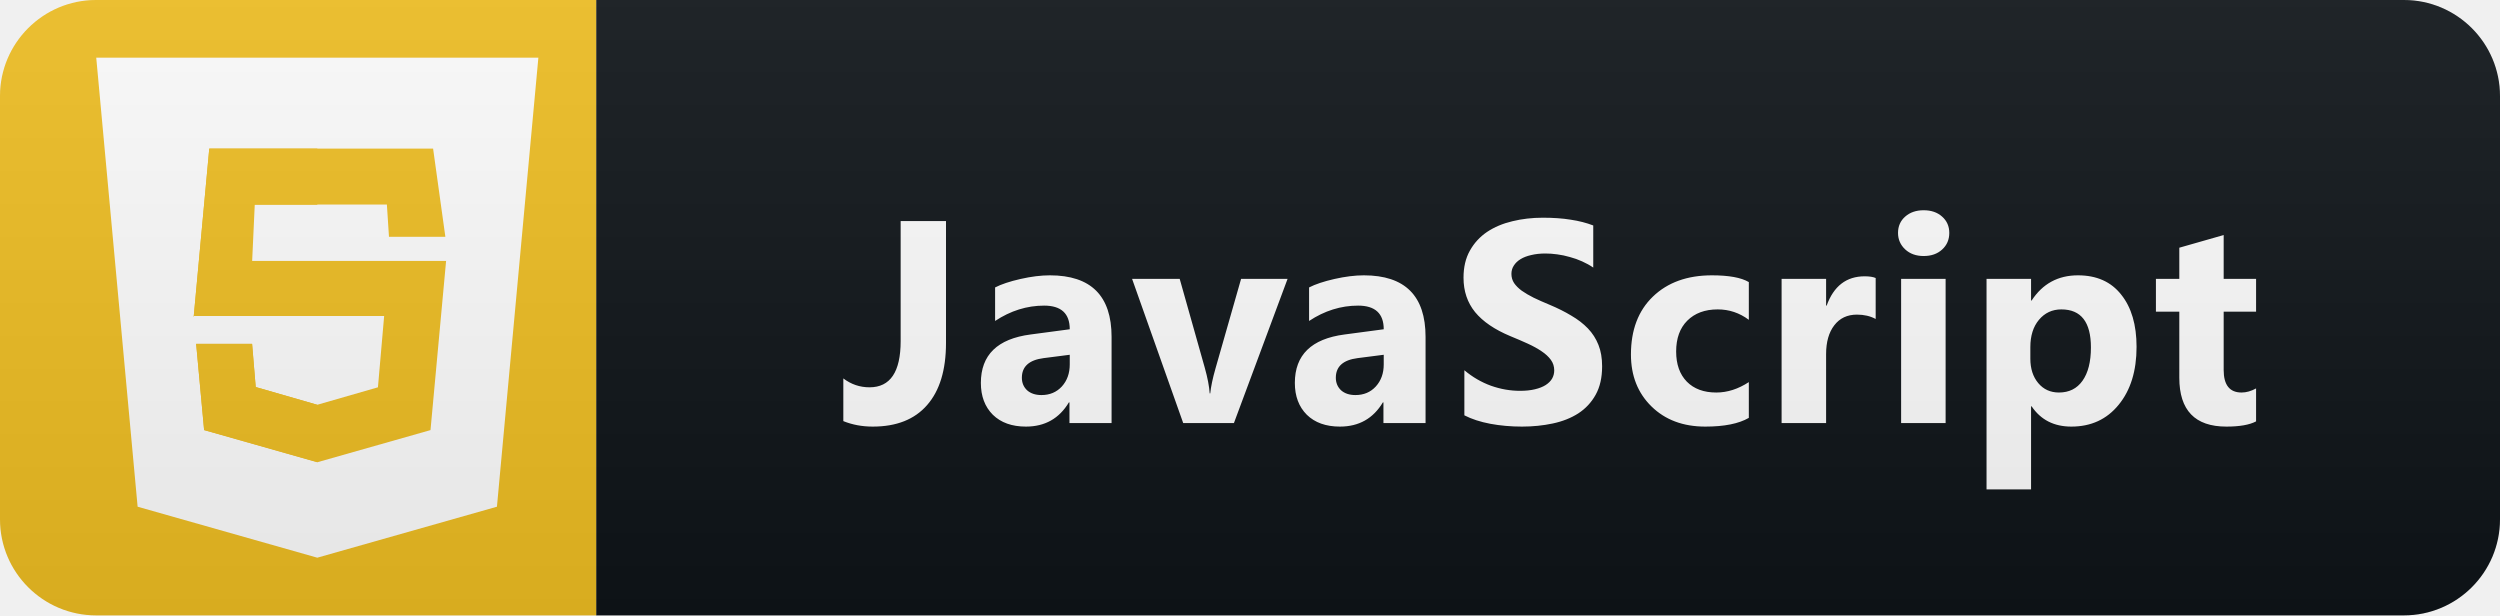
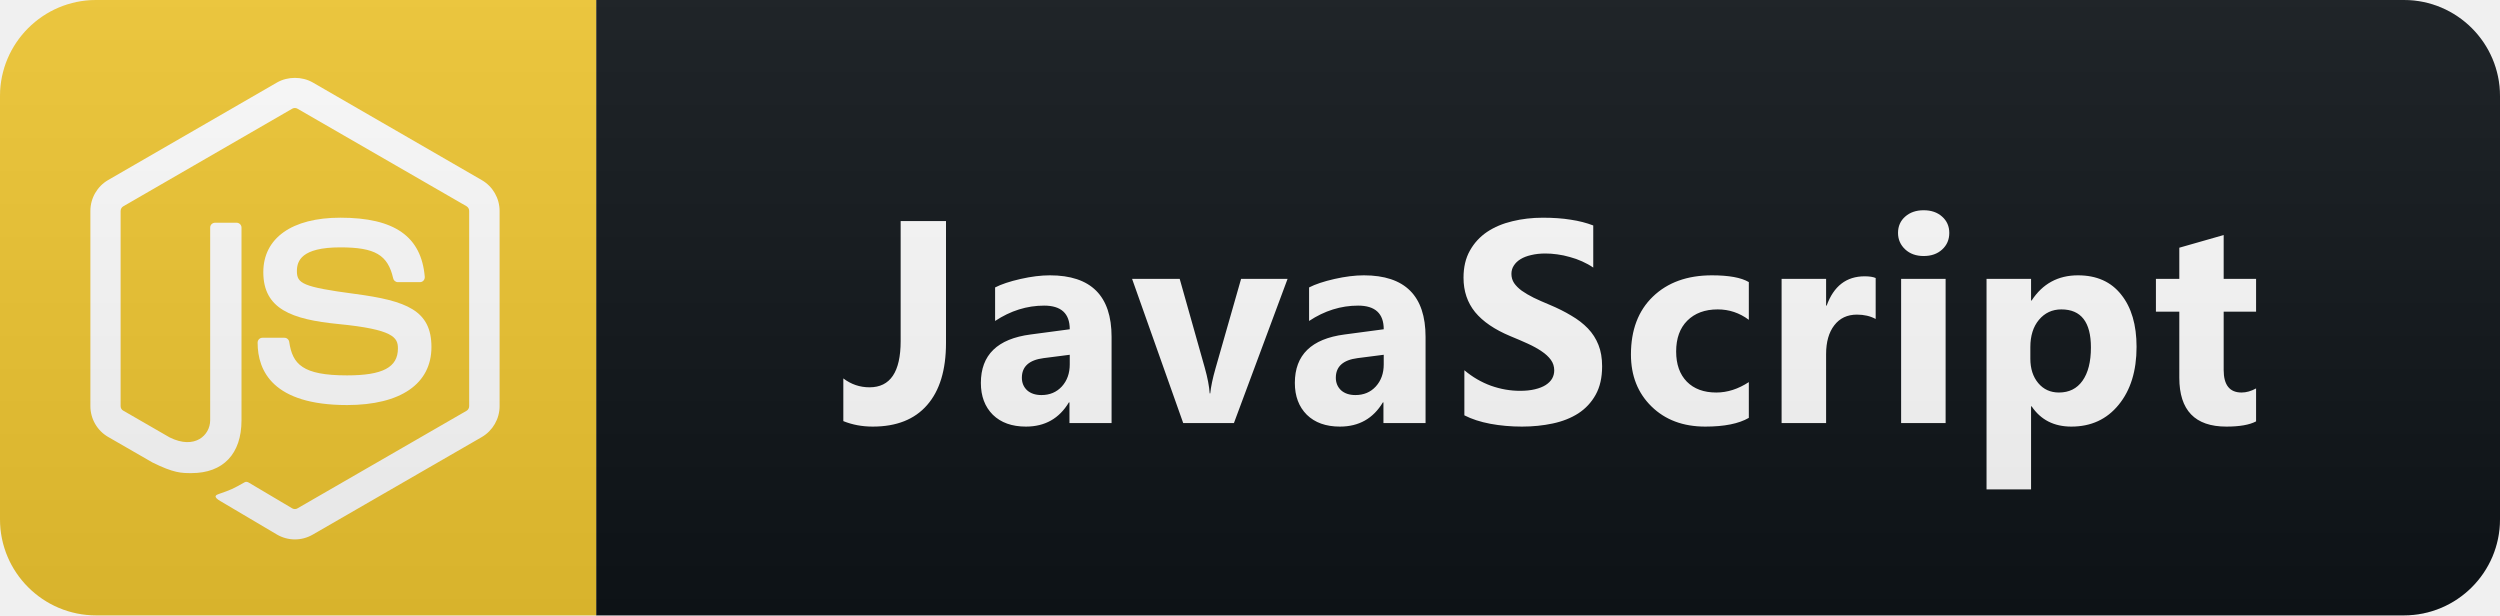
<svg xmlns="http://www.w3.org/2000/svg" width="130" height="32" viewBox="0 0 130 32" fill="none">
  <path d="M125 0H31V32H125C127.761 32 130 29.761 130 27V5C130 2.239 127.761 0 125 0Z" fill="#0F1418" />
-   <path d="M31 0H5C2.239 0 0 2.239 0 5V27C0 29.761 2.239 32 5 32H31V0Z" fill="#F1BF22" />
-   <g clip-path="url(#clip0)">
-     <path d="M28 2.951H5L7.156 26.349L16.499 29L25.841 26.349L28 2.951Z" fill="white" />
-     <path d="M16.499 4.857V27.017L24.068 24.871L25.91 4.857H16.499Z" fill="white" />
-     <path d="M22.521 7.728H10.882L10.071 16.488L10.088 16.433H19.976L19.653 20.14L16.499 21.048L13.297 20.126L13.106 17.882H10.2L10.614 22.365L16.499 24.037L22.386 22.365L23.197 13.567H12.703L12.838 10.636H20.118L20.227 12.315H23.159L22.521 7.728Z" fill="#F1BF22" />
-     <path d="M16.501 7.728H10.882L10.071 16.488L10.088 16.433H16.501V13.576H13.112L13.247 10.645H16.501V7.728ZM13.112 17.882H10.2L10.614 22.362L16.499 24.032V21.051L13.297 20.126L13.112 17.882Z" fill="#F1BF22" />
-   </g>
+   <path d="M31 0H5C2.239 0 0 2.239 0 5V27C0 29.761 2.239 32 5 32H31V0Z" fill="#F1C731" />
+   <path d="M15.335 28.05C15.015 28.05 14.692 27.964 14.411 27.802L11.472 26.064C11.034 25.816 11.248 25.73 11.391 25.683C11.977 25.478 12.096 25.435 12.72 25.078C12.787 25.04 12.872 25.054 12.939 25.097L15.197 26.435C15.277 26.483 15.392 26.483 15.468 26.435L24.264 21.359C24.345 21.311 24.397 21.216 24.397 21.12V10.967C24.397 10.867 24.345 10.777 24.259 10.724L15.468 5.652C15.387 5.605 15.277 5.605 15.197 5.652L6.41 10.729C6.324 10.777 6.272 10.872 6.272 10.972V21.12C6.272 21.216 6.324 21.311 6.41 21.354L8.82 22.744C10.129 23.397 10.929 22.63 10.929 21.854V11.834C10.929 11.691 11.044 11.582 11.187 11.582H12.301C12.439 11.582 12.558 11.691 12.558 11.834V21.859C12.558 23.602 11.606 24.602 9.953 24.602C9.444 24.602 9.043 24.602 7.929 24.049L5.624 22.721C5.053 22.392 4.7 21.778 4.7 21.116V10.967C4.7 10.31 5.053 9.691 5.624 9.362L14.411 4.286C14.968 3.971 15.706 3.971 16.259 4.286L25.055 9.367C25.626 9.696 25.979 10.31 25.979 10.972V21.12C25.979 21.778 25.626 22.392 25.055 22.726L16.259 27.802C15.977 27.964 15.658 28.05 15.335 28.05ZM22.435 18.044C22.435 16.144 21.149 15.639 18.449 15.282C15.716 14.92 15.439 14.734 15.439 14.096C15.439 13.567 15.673 12.863 17.697 12.863C19.502 12.863 20.168 13.253 20.445 14.472C20.468 14.587 20.573 14.672 20.692 14.672H21.835C21.907 14.672 21.973 14.644 22.021 14.591C22.069 14.539 22.092 14.467 22.088 14.396C21.911 12.296 20.516 11.32 17.697 11.32C15.187 11.32 13.692 12.377 13.692 14.153C13.692 16.077 15.182 16.611 17.587 16.849C20.468 17.13 20.692 17.553 20.692 18.12C20.692 19.101 19.902 19.52 18.049 19.52C15.72 19.52 15.211 18.935 15.039 17.777C15.02 17.654 14.915 17.563 14.787 17.563H13.649C13.506 17.563 13.396 17.677 13.396 17.816C13.396 19.297 14.201 21.063 18.054 21.063C20.835 21.059 22.435 19.959 22.435 18.044V18.044Z" fill="white" />
  <path d="M49.192 17.832C49.192 19.239 48.865 20.315 48.211 21.062C47.561 21.81 46.619 22.183 45.383 22.183C44.832 22.183 44.321 22.088 43.853 21.898V19.678C44.258 19.986 44.712 20.14 45.215 20.14C46.294 20.14 46.834 19.339 46.834 17.737V11.497H49.192V17.832ZM57.802 22H55.612V20.923H55.583C55.08 21.763 54.335 22.183 53.349 22.183C52.621 22.183 52.048 21.978 51.628 21.568C51.213 21.153 51.005 20.601 51.005 19.913C51.005 18.457 51.867 17.618 53.591 17.393L55.627 17.122C55.627 16.302 55.182 15.892 54.294 15.892C53.4 15.892 52.551 16.158 51.745 16.69V14.947C52.067 14.781 52.507 14.634 53.063 14.507C53.625 14.38 54.135 14.317 54.594 14.317C56.733 14.317 57.802 15.384 57.802 17.518V22ZM55.627 18.953V18.448L54.264 18.623C53.513 18.721 53.137 19.061 53.137 19.642C53.137 19.905 53.227 20.123 53.408 20.294C53.593 20.459 53.842 20.543 54.155 20.543C54.589 20.543 54.943 20.394 55.217 20.096C55.49 19.793 55.627 19.412 55.627 18.953ZM66.954 14.5L64.164 22H61.527L58.868 14.5H61.344L62.648 19.122C62.794 19.644 62.88 20.088 62.904 20.455H62.933C62.968 20.108 63.058 19.678 63.204 19.166L64.537 14.5H66.954ZM74.129 22H71.939V20.923H71.91C71.407 21.763 70.662 22.183 69.676 22.183C68.948 22.183 68.374 21.978 67.955 21.568C67.54 21.153 67.332 20.601 67.332 19.913C67.332 18.457 68.194 17.618 69.918 17.393L71.954 17.122C71.954 16.302 71.509 15.892 70.621 15.892C69.727 15.892 68.877 16.158 68.072 16.69V14.947C68.394 14.781 68.834 14.634 69.39 14.507C69.952 14.38 70.462 14.317 70.921 14.317C73.06 14.317 74.129 15.384 74.129 17.518V22ZM71.954 18.953V18.448L70.591 18.623C69.839 18.721 69.463 19.061 69.463 19.642C69.463 19.905 69.554 20.123 69.734 20.294C69.92 20.459 70.169 20.543 70.481 20.543C70.916 20.543 71.27 20.394 71.543 20.096C71.817 19.793 71.954 19.412 71.954 18.953ZM76.147 21.597V19.253C76.572 19.61 77.034 19.878 77.532 20.059C78.03 20.235 78.533 20.323 79.04 20.323C79.338 20.323 79.597 20.296 79.817 20.242C80.041 20.189 80.227 20.115 80.373 20.023C80.525 19.925 80.637 19.812 80.71 19.686C80.784 19.554 80.82 19.412 80.82 19.261C80.82 19.056 80.762 18.873 80.644 18.711C80.527 18.55 80.366 18.401 80.161 18.265C79.961 18.128 79.722 17.996 79.443 17.869C79.165 17.742 78.865 17.613 78.542 17.481C77.722 17.139 77.109 16.722 76.704 16.229C76.304 15.735 76.103 15.14 76.103 14.441C76.103 13.895 76.213 13.426 76.433 13.035C76.653 12.64 76.951 12.315 77.326 12.061C77.707 11.807 78.147 11.622 78.645 11.504C79.143 11.382 79.67 11.321 80.227 11.321C80.774 11.321 81.257 11.355 81.677 11.424C82.102 11.487 82.493 11.587 82.849 11.724V13.914C82.673 13.792 82.48 13.685 82.27 13.592C82.065 13.499 81.853 13.423 81.633 13.365C81.413 13.301 81.194 13.255 80.974 13.226C80.759 13.196 80.554 13.182 80.359 13.182C80.09 13.182 79.846 13.209 79.626 13.262C79.407 13.311 79.221 13.382 79.07 13.475C78.918 13.567 78.801 13.68 78.718 13.812C78.635 13.938 78.594 14.082 78.594 14.244C78.594 14.419 78.64 14.578 78.733 14.72C78.826 14.856 78.957 14.988 79.128 15.115C79.299 15.237 79.507 15.359 79.751 15.481C79.995 15.599 80.271 15.721 80.579 15.848C80.998 16.023 81.374 16.211 81.706 16.412C82.043 16.607 82.331 16.829 82.571 17.078C82.81 17.327 82.993 17.613 83.12 17.935C83.247 18.252 83.31 18.623 83.31 19.048C83.31 19.634 83.198 20.127 82.974 20.528C82.754 20.923 82.454 21.246 82.073 21.495C81.692 21.739 81.247 21.915 80.74 22.022C80.237 22.129 79.704 22.183 79.143 22.183C78.567 22.183 78.017 22.134 77.495 22.037C76.977 21.939 76.528 21.793 76.147 21.597ZM90.939 21.729C90.417 22.032 89.662 22.183 88.676 22.183C87.524 22.183 86.591 21.834 85.878 21.136C85.165 20.438 84.809 19.537 84.809 18.433C84.809 17.159 85.19 16.155 85.951 15.423C86.718 14.685 87.741 14.317 89.02 14.317C89.904 14.317 90.544 14.434 90.939 14.668V16.631C90.456 16.27 89.916 16.089 89.32 16.089C88.656 16.089 88.129 16.285 87.738 16.675C87.353 17.061 87.16 17.596 87.16 18.279C87.16 18.943 87.345 19.466 87.716 19.847C88.088 20.223 88.598 20.411 89.247 20.411C89.823 20.411 90.387 20.23 90.939 19.869V21.729ZM97.535 16.587C97.257 16.436 96.932 16.36 96.561 16.36C96.058 16.36 95.665 16.546 95.382 16.917C95.099 17.283 94.957 17.784 94.957 18.419V22H92.643V14.5H94.957V15.892H94.986C95.353 14.876 96.012 14.368 96.964 14.368C97.208 14.368 97.398 14.398 97.535 14.456V16.587ZM100.03 13.313C99.639 13.313 99.319 13.199 99.07 12.969C98.821 12.735 98.697 12.449 98.697 12.112C98.697 11.766 98.821 11.482 99.07 11.263C99.319 11.043 99.639 10.933 100.03 10.933C100.425 10.933 100.745 11.043 100.989 11.263C101.238 11.482 101.363 11.766 101.363 12.112C101.363 12.464 101.238 12.752 100.989 12.977C100.745 13.201 100.425 13.313 100.03 13.313ZM101.172 22H98.858V14.5H101.172V22ZM105.644 21.128H105.615V25.45H103.3V14.5H105.615V15.628H105.644C106.215 14.754 107.019 14.317 108.054 14.317C109.026 14.317 109.775 14.651 110.302 15.32C110.835 15.984 111.101 16.89 111.101 18.038C111.101 19.288 110.791 20.291 110.171 21.048C109.555 21.805 108.735 22.183 107.71 22.183C106.806 22.183 106.118 21.831 105.644 21.128ZM105.578 18.052V18.653C105.578 19.17 105.715 19.593 105.988 19.92C106.262 20.247 106.621 20.411 107.065 20.411C107.592 20.411 108 20.208 108.288 19.803C108.581 19.393 108.728 18.814 108.728 18.067C108.728 16.748 108.215 16.089 107.19 16.089C106.716 16.089 106.328 16.27 106.025 16.631C105.727 16.988 105.578 17.461 105.578 18.052ZM117.316 21.912C116.974 22.093 116.459 22.183 115.77 22.183C114.14 22.183 113.324 21.336 113.324 19.642V16.206H112.108V14.5H113.324V12.881L115.631 12.222V14.5H117.316V16.206H115.631V19.239C115.631 20.02 115.941 20.411 116.561 20.411C116.806 20.411 117.057 20.34 117.316 20.198V21.912Z" fill="white" />
  <path d="M125 0H5C2.239 0 0 2.239 0 5V27C0 29.761 2.239 32 5 32H125C127.761 32 130 29.761 130 27V5C130 2.239 127.761 0 125 0Z" fill="url(#paint0_linear)" />
  <defs>
    <linearGradient id="paint0_linear" x1="0" y1="0" x2="0" y2="32" gradientUnits="userSpaceOnUse">
      <stop stop-color="#BBBBBB" stop-opacity="0.1" />
      <stop offset="1" stop-opacity="0.1" />
    </linearGradient>
-     <clipPath id="clip0">
-       <rect width="23" height="26" fill="white" transform="translate(5 3)" />
-     </clipPath>
  </defs>
</svg>
